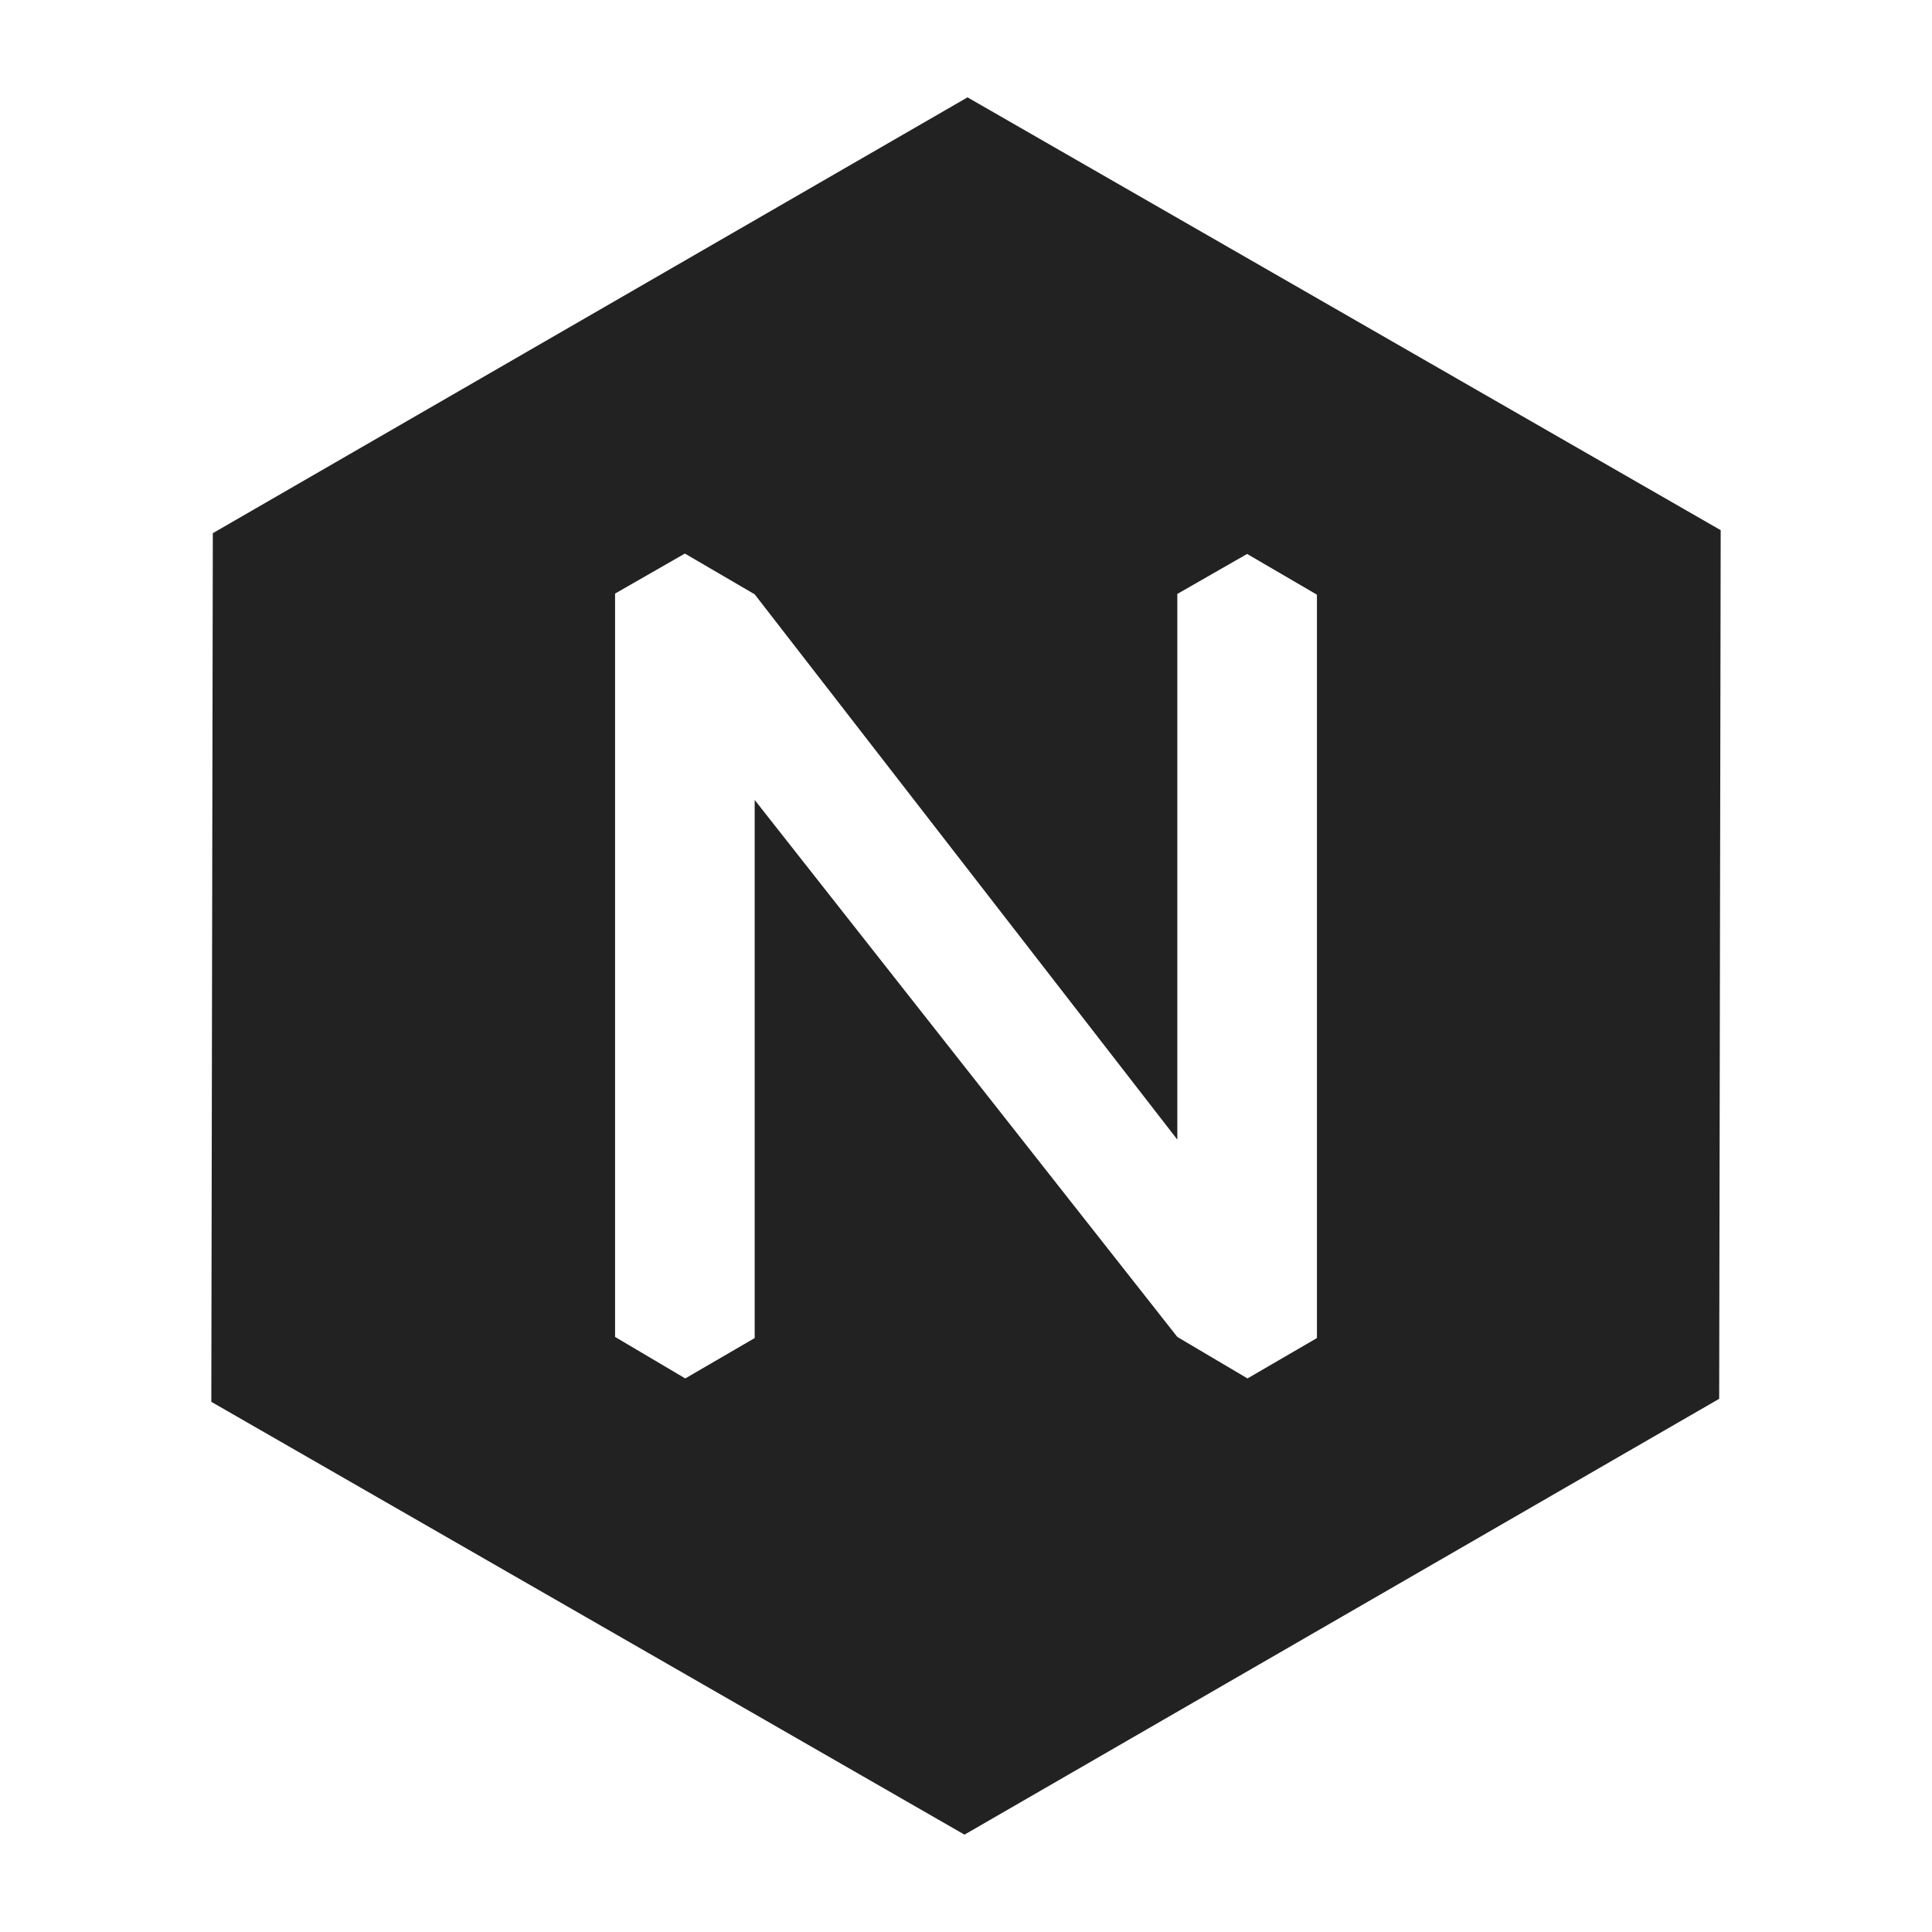
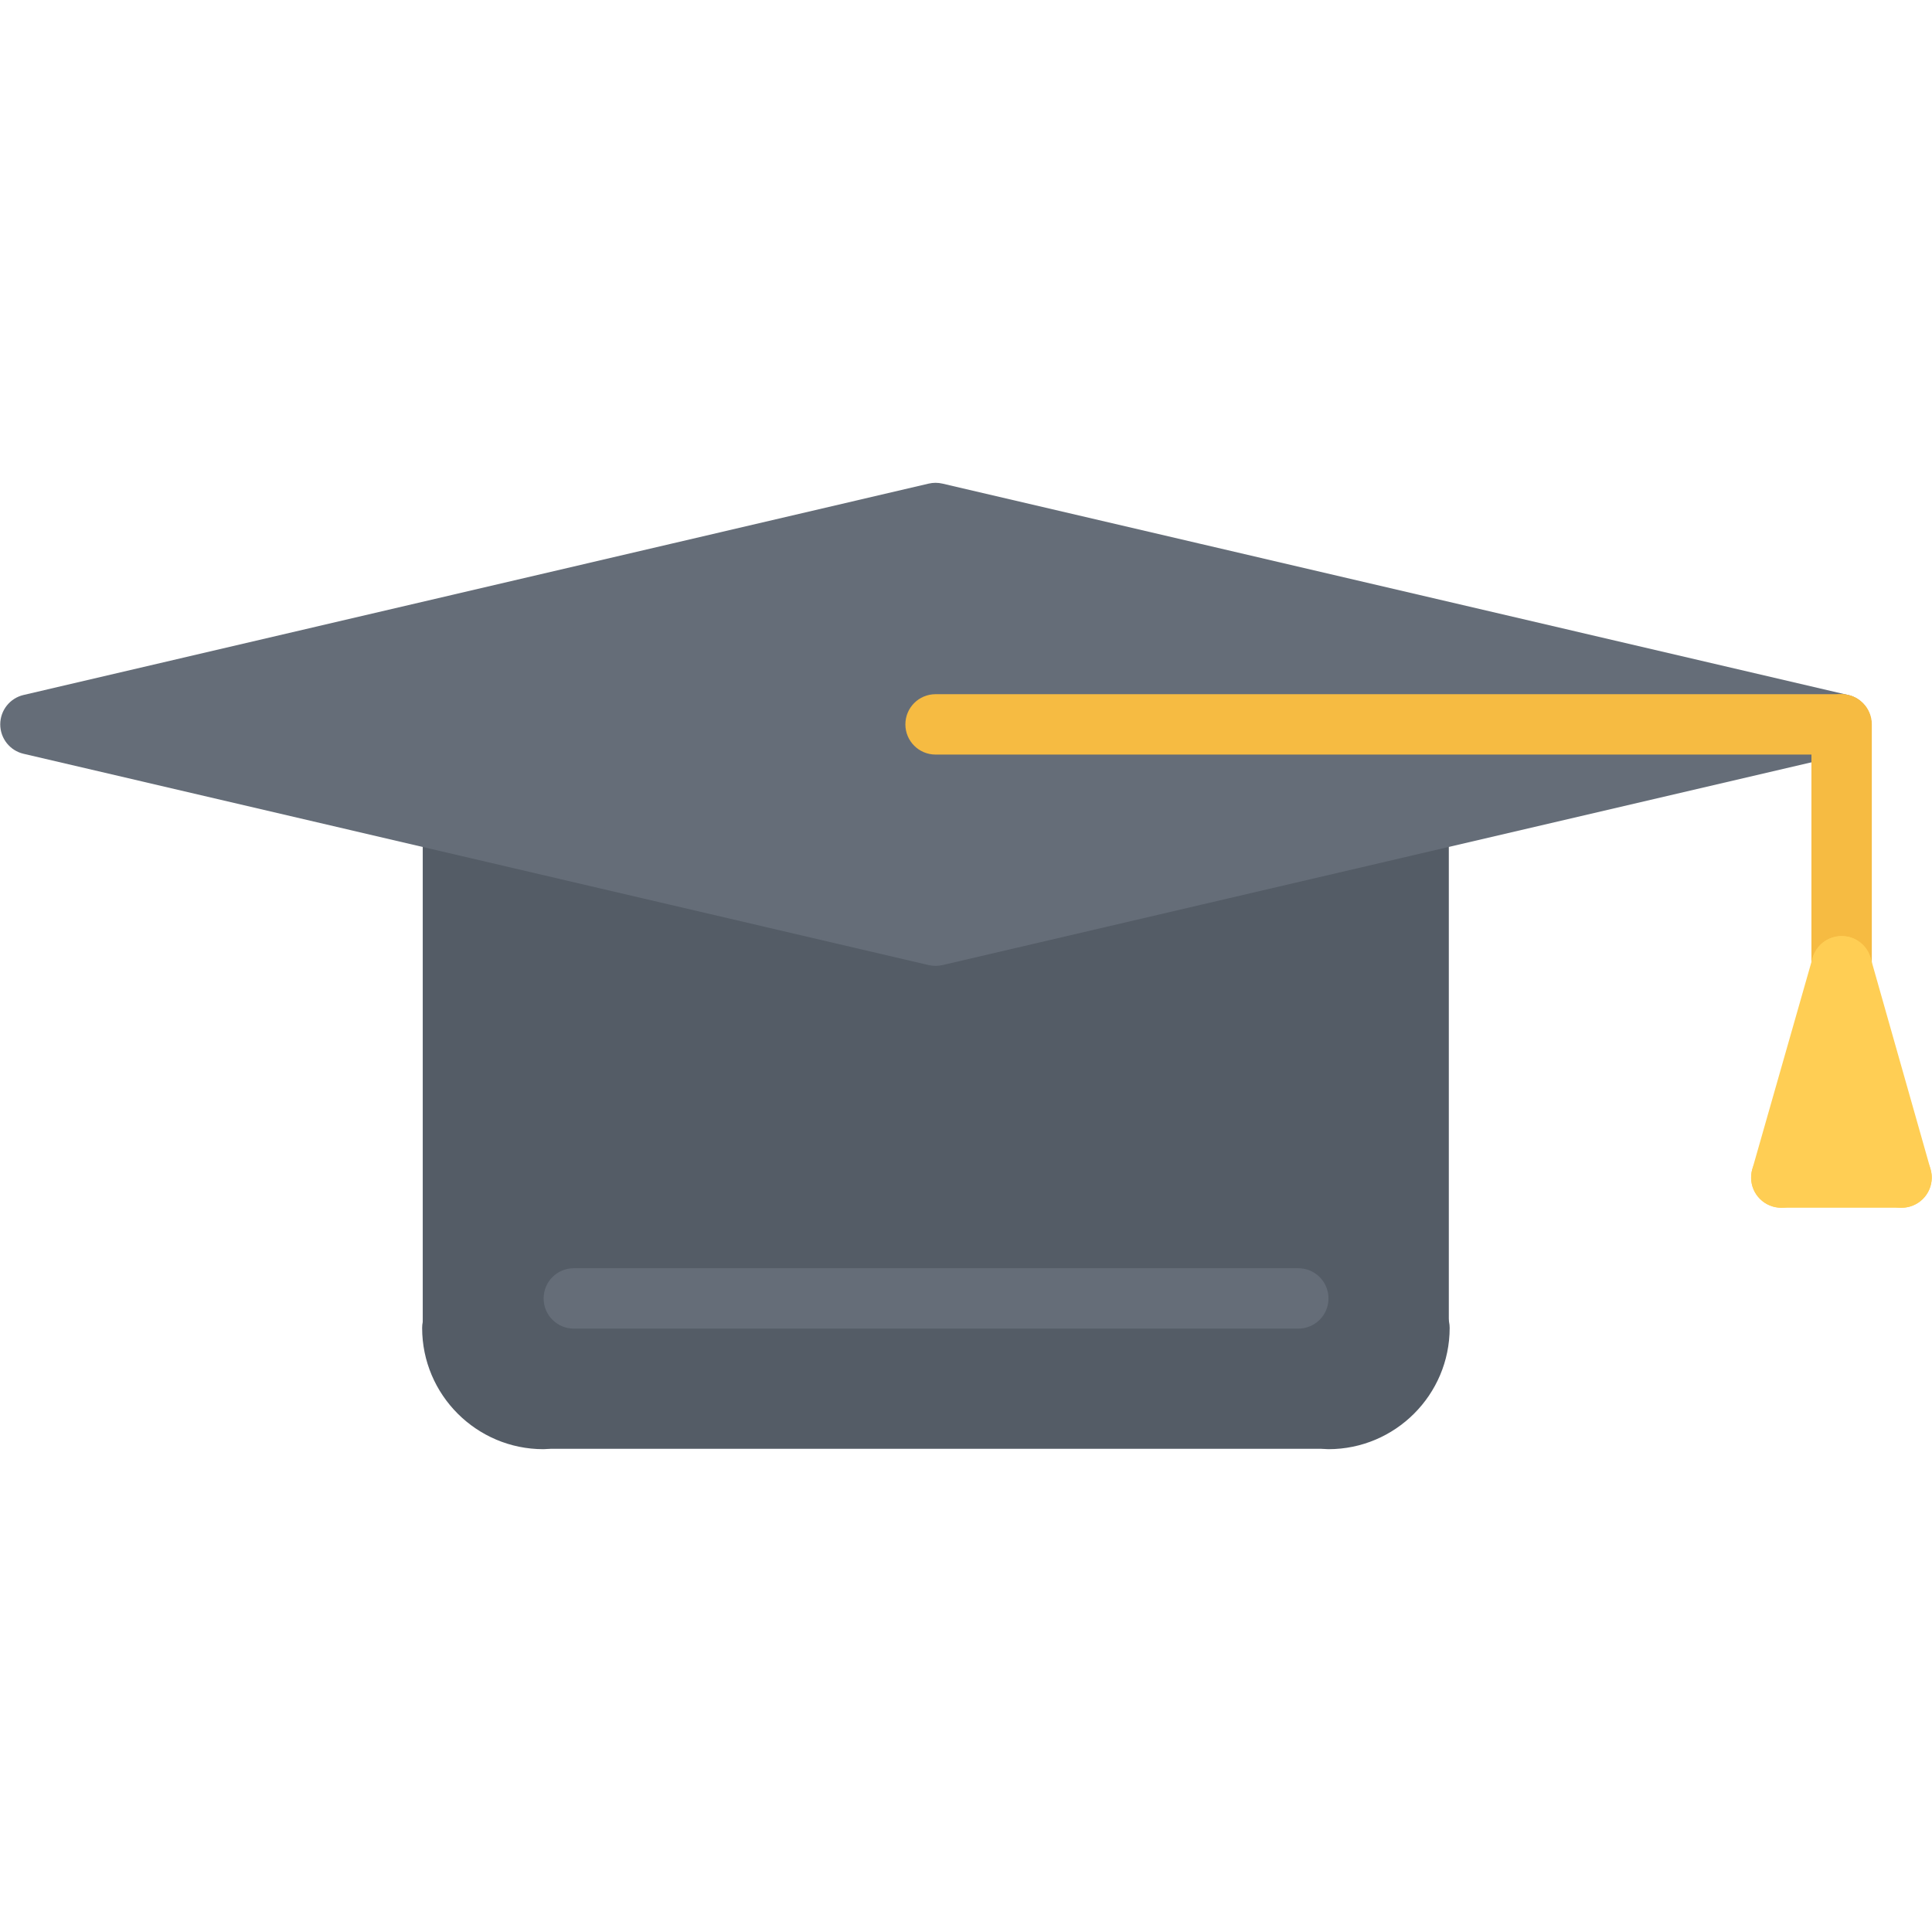
- <svg xmlns="http://www.w3.org/2000/svg" xml:space="preserve" enable-background="new 0 0 512 512" viewBox="0 0 512 512" height="512px" width="512px" y="0px" x="0px" id="NexT" version="1.1">
-   <defs id="defs3388" />
-   <path style="fill:#222222;fill-opacity:1" id="path3384" d="M 256.4,25.8 56.4,141.3 56,371.5 255.6,486.2 455.6,370.7 456,140.5 Z m 92.6,328.8 -18.4,10.7 -18.6,-11 0,0 -112,-142.3 0,142.6 -18.4,10.7 -18.6,-11 0,-197 18.5,-10.6 18.5,10.8 0,0 112,144.5 0,-144.6 18.5,-10.6 18.5,10.8 z" />
+ <svg xmlns="http://www.w3.org/2000/svg" id="icons" enable-background="new 0 0 64 64" height="512" viewBox="0 0 64 64" width="512">
+   <g>
+     <g>
+       <path d="m15.004 45.004c-.553 0-1-.447-1-1v-16.74c0-.553.447-1 1-1s1 .447 1 1v16.74c0 .553-.447 1-1 1z" fill="#545c66" />
+     </g>
+     <g>
+       <path d="m46.994 45.004c-.553 0-1-.447-1-1v-16.742c0-.553.447-1 1-1s1 .447 1 1v16.742c0 .553-.447 1-1 1z" fill="#545c66" />
+     </g>
+     <path d="m44.006 48.006c-.553 0-1-.447-1-1s.447-1 1-1c1.111 0 2.016-.904 2.016-2.016 0-.553.447-1 1-1s1 .447 1 1c-.001 2.214-1.802 4.016-4.016 4.016z" fill="#545c66" />
+     <path d="m43.984 47.994h-25.984c-.553 0-1-.447-1-1s.447-1 1-1h25.984c.553 0 1 .447 1 1s-.447 1-1 1z" fill="#545c66" />
+     <path d="m18 48.006c-2.214 0-4.016-1.802-4.016-4.016 0-.553.447-1 1-1s1 .447 1 1c0 1.111.904 2.016 2.016 2.016.553 0 1 .447 1 1s-.447 1-1 1z" fill="#545c66" />
+     <path d="m60.99 24-14 3.27-16 3.73-15.99-3.73-13.99-3.27 29.98-7.01z" fill="#656d78" />
+     <path d="m46.99 43.99h.029c0 1.67-1.35 3.02-3.02 3.02l-.02-.02h-25.979v.02c-1.67 0-3.01-1.34-3.02-3.01h.02v-16.73l15.99 3.73 16-3.73z" fill="#545c66" />
+     <path d="m30.992 31.996c-.076 0-.152-.009-.228-.026l-29.984-7c-.452-.105-.772-.509-.772-.974s.32-.868.772-.974l29.984-7.002c.15-.035.305-.035.455 0l29.998 7.002c.452.105.772.509.772.974s-.32.868-.772.974l-29.998 7c-.074.017-.151.026-.227.026zm-25.586-8 25.586 5.973 25.598-5.973-25.598-5.975z" fill="#656d78" />
+     <path d="m61.006 33.008c-.553 0-1-.447-1-1v-8.012c0-.553.447-1 1-1s1 .447 1 1v8.012c0 .553-.447 1-1 1z" fill="#f6bb42" />
+     <path d="m43.008 44.012h-24c-.553 0-1-.447-1-1s.447-1 1-1h24c.553 0 1 .447 1 1s-.447 1-1 1z" fill="#656d78" />
+     <path d="m60.99 24.996h-29.998c-.553 0-1-.447-1-1s.447-1 1-1h29.998c.553 0 1 .447 1 1s-.447 1-1 1z" fill="#f6bb42" />
+     <g fill="#ffce54">
+       <path d="m61 32.01 1.99 7h-3.98z" />
+       <path d="m59.009 40.008c-.092 0-.184-.013-.275-.038-.531-.152-.839-.705-.688-1.236l1.998-7c.152-.532.71-.834 1.236-.688.531.152.839.705.688 1.236l-1.998 7c-.126.44-.527.726-.961.726z" />
+       <path d="m62.991 40.008c-.436 0-.836-.287-.961-.727l-1.986-7c-.15-.532.157-1.085.688-1.235.531-.153 1.084.157 1.235.688l1.986 7c.15.532-.157 1.085-.688 1.235-.091.027-.183.039-.274.039z" />
+       <path d="m62.992 40.008h-3.984c-.553 0-1-.447-1-1s.447-1 1-1h3.984c.553 0 1 .447 1 1s-.447 1-1 1z" />
+     </g>
+   </g>
</svg>
